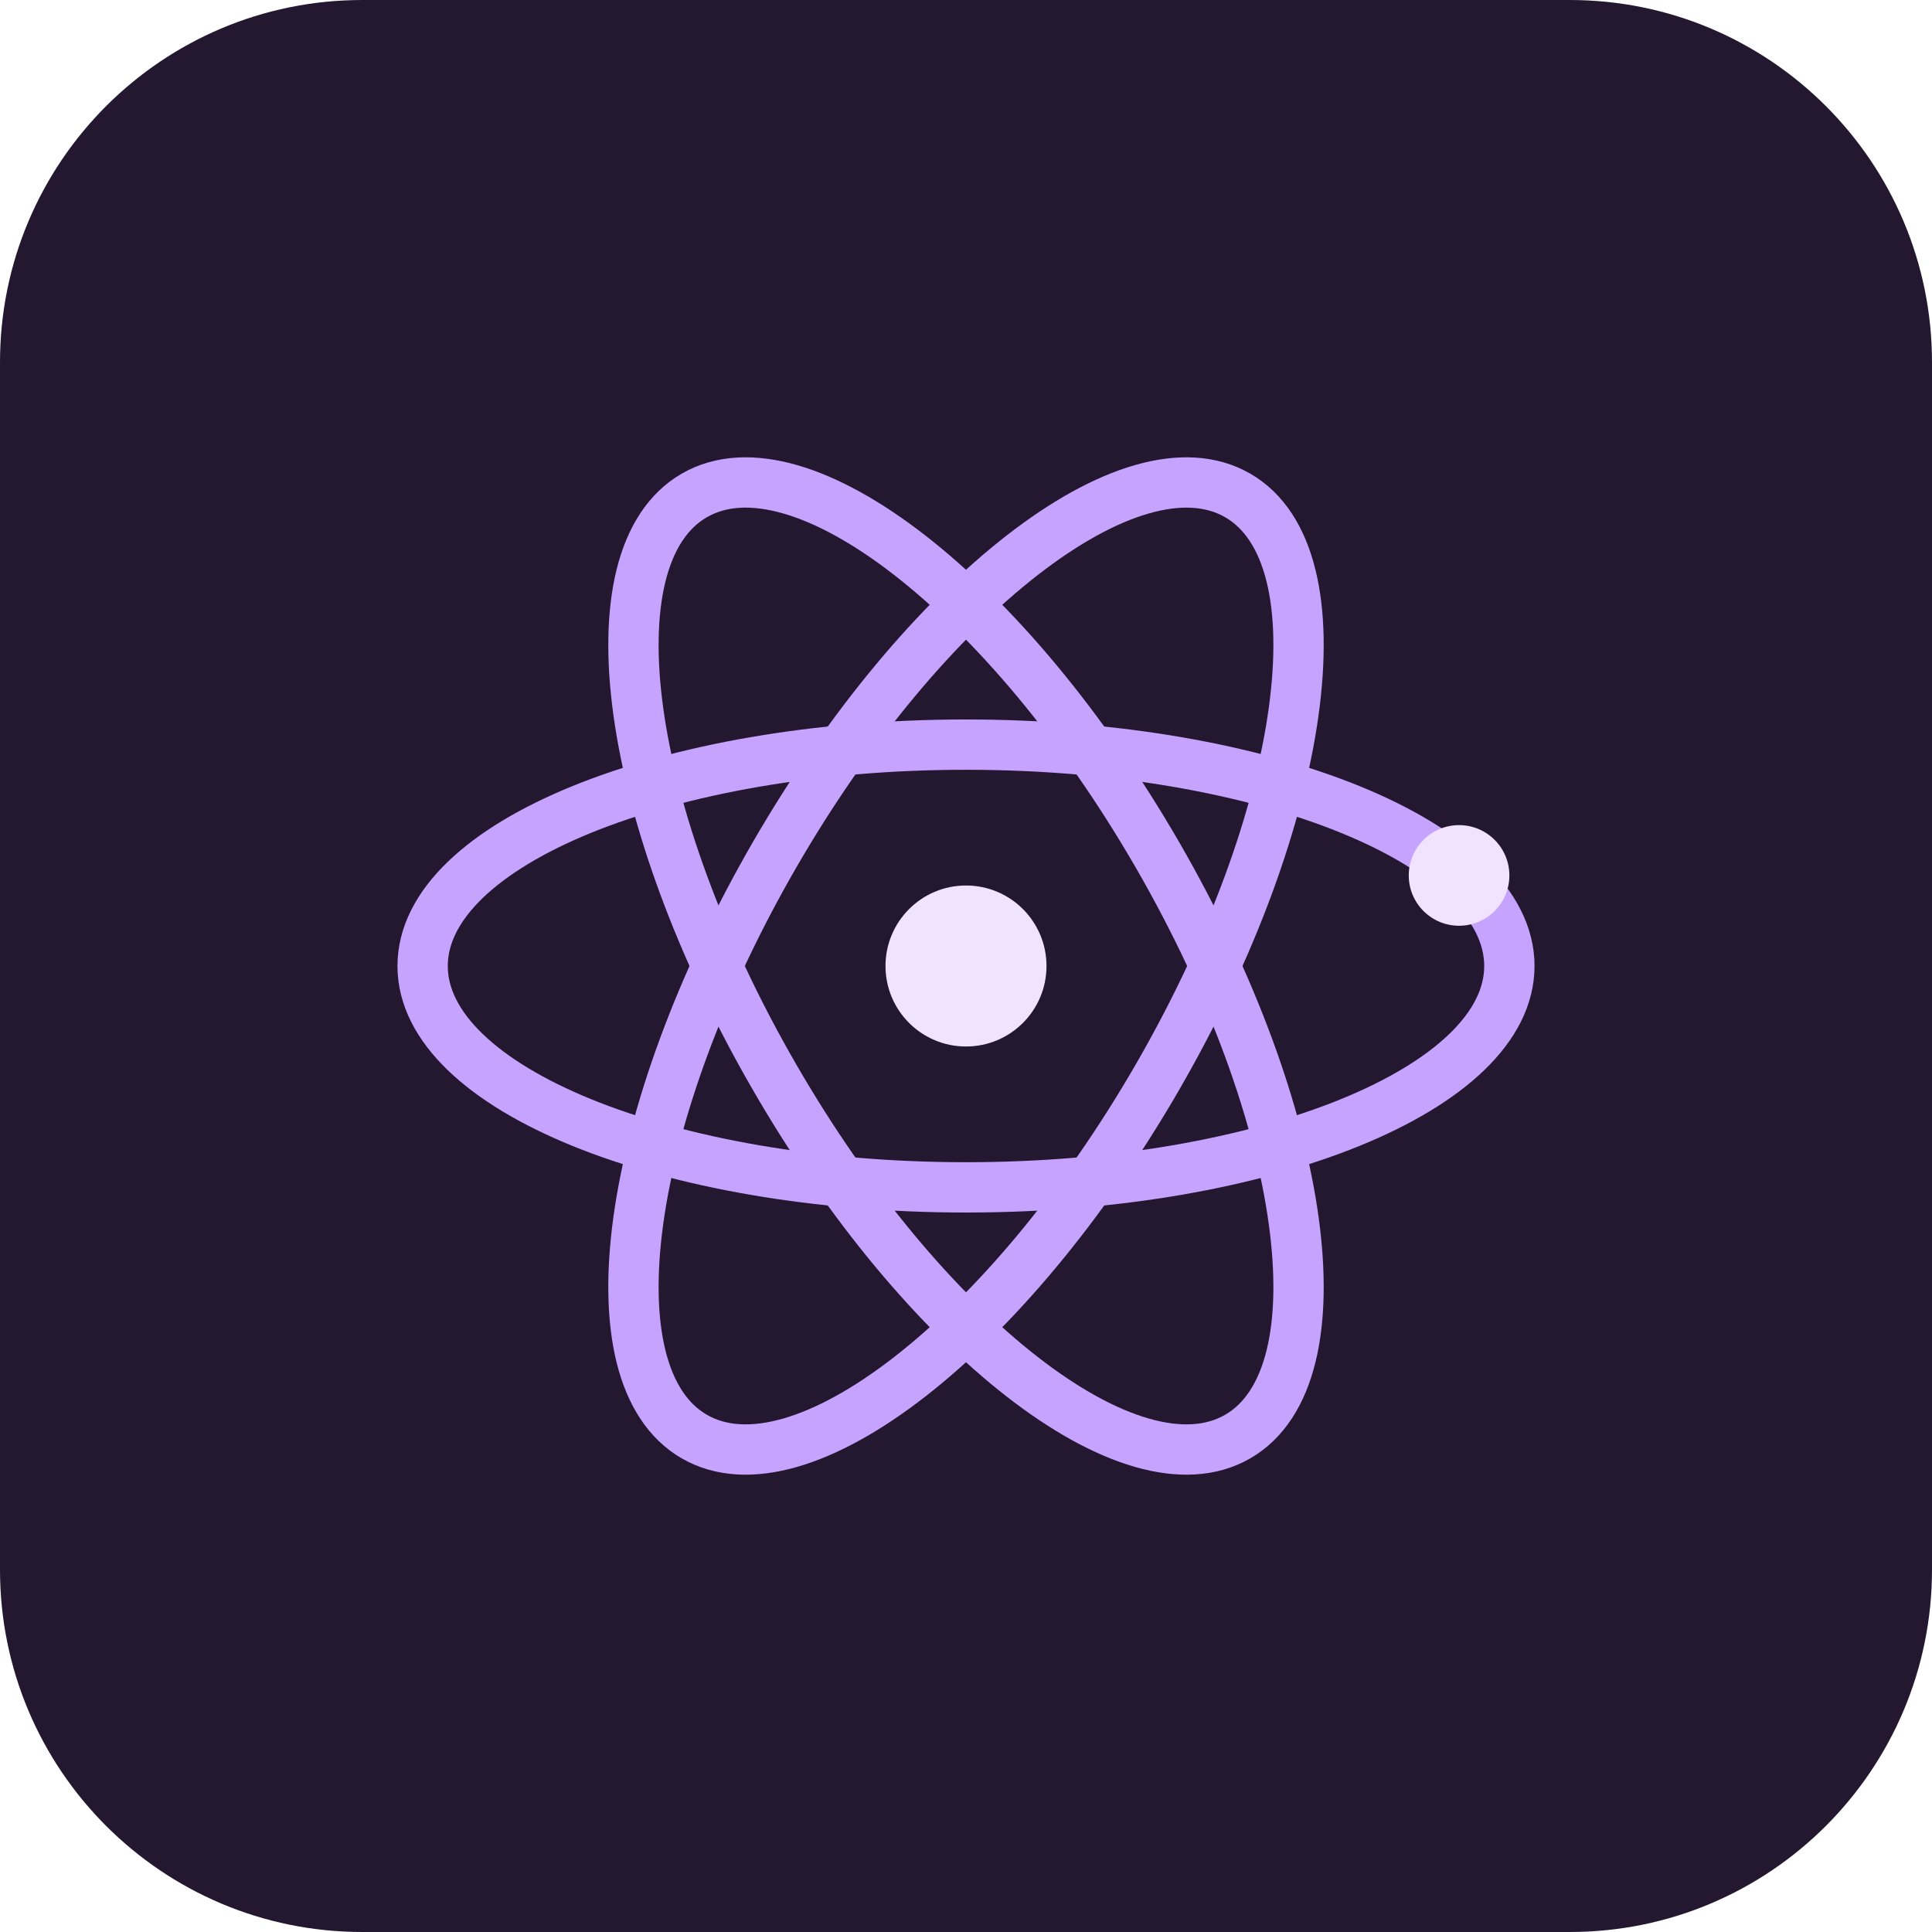
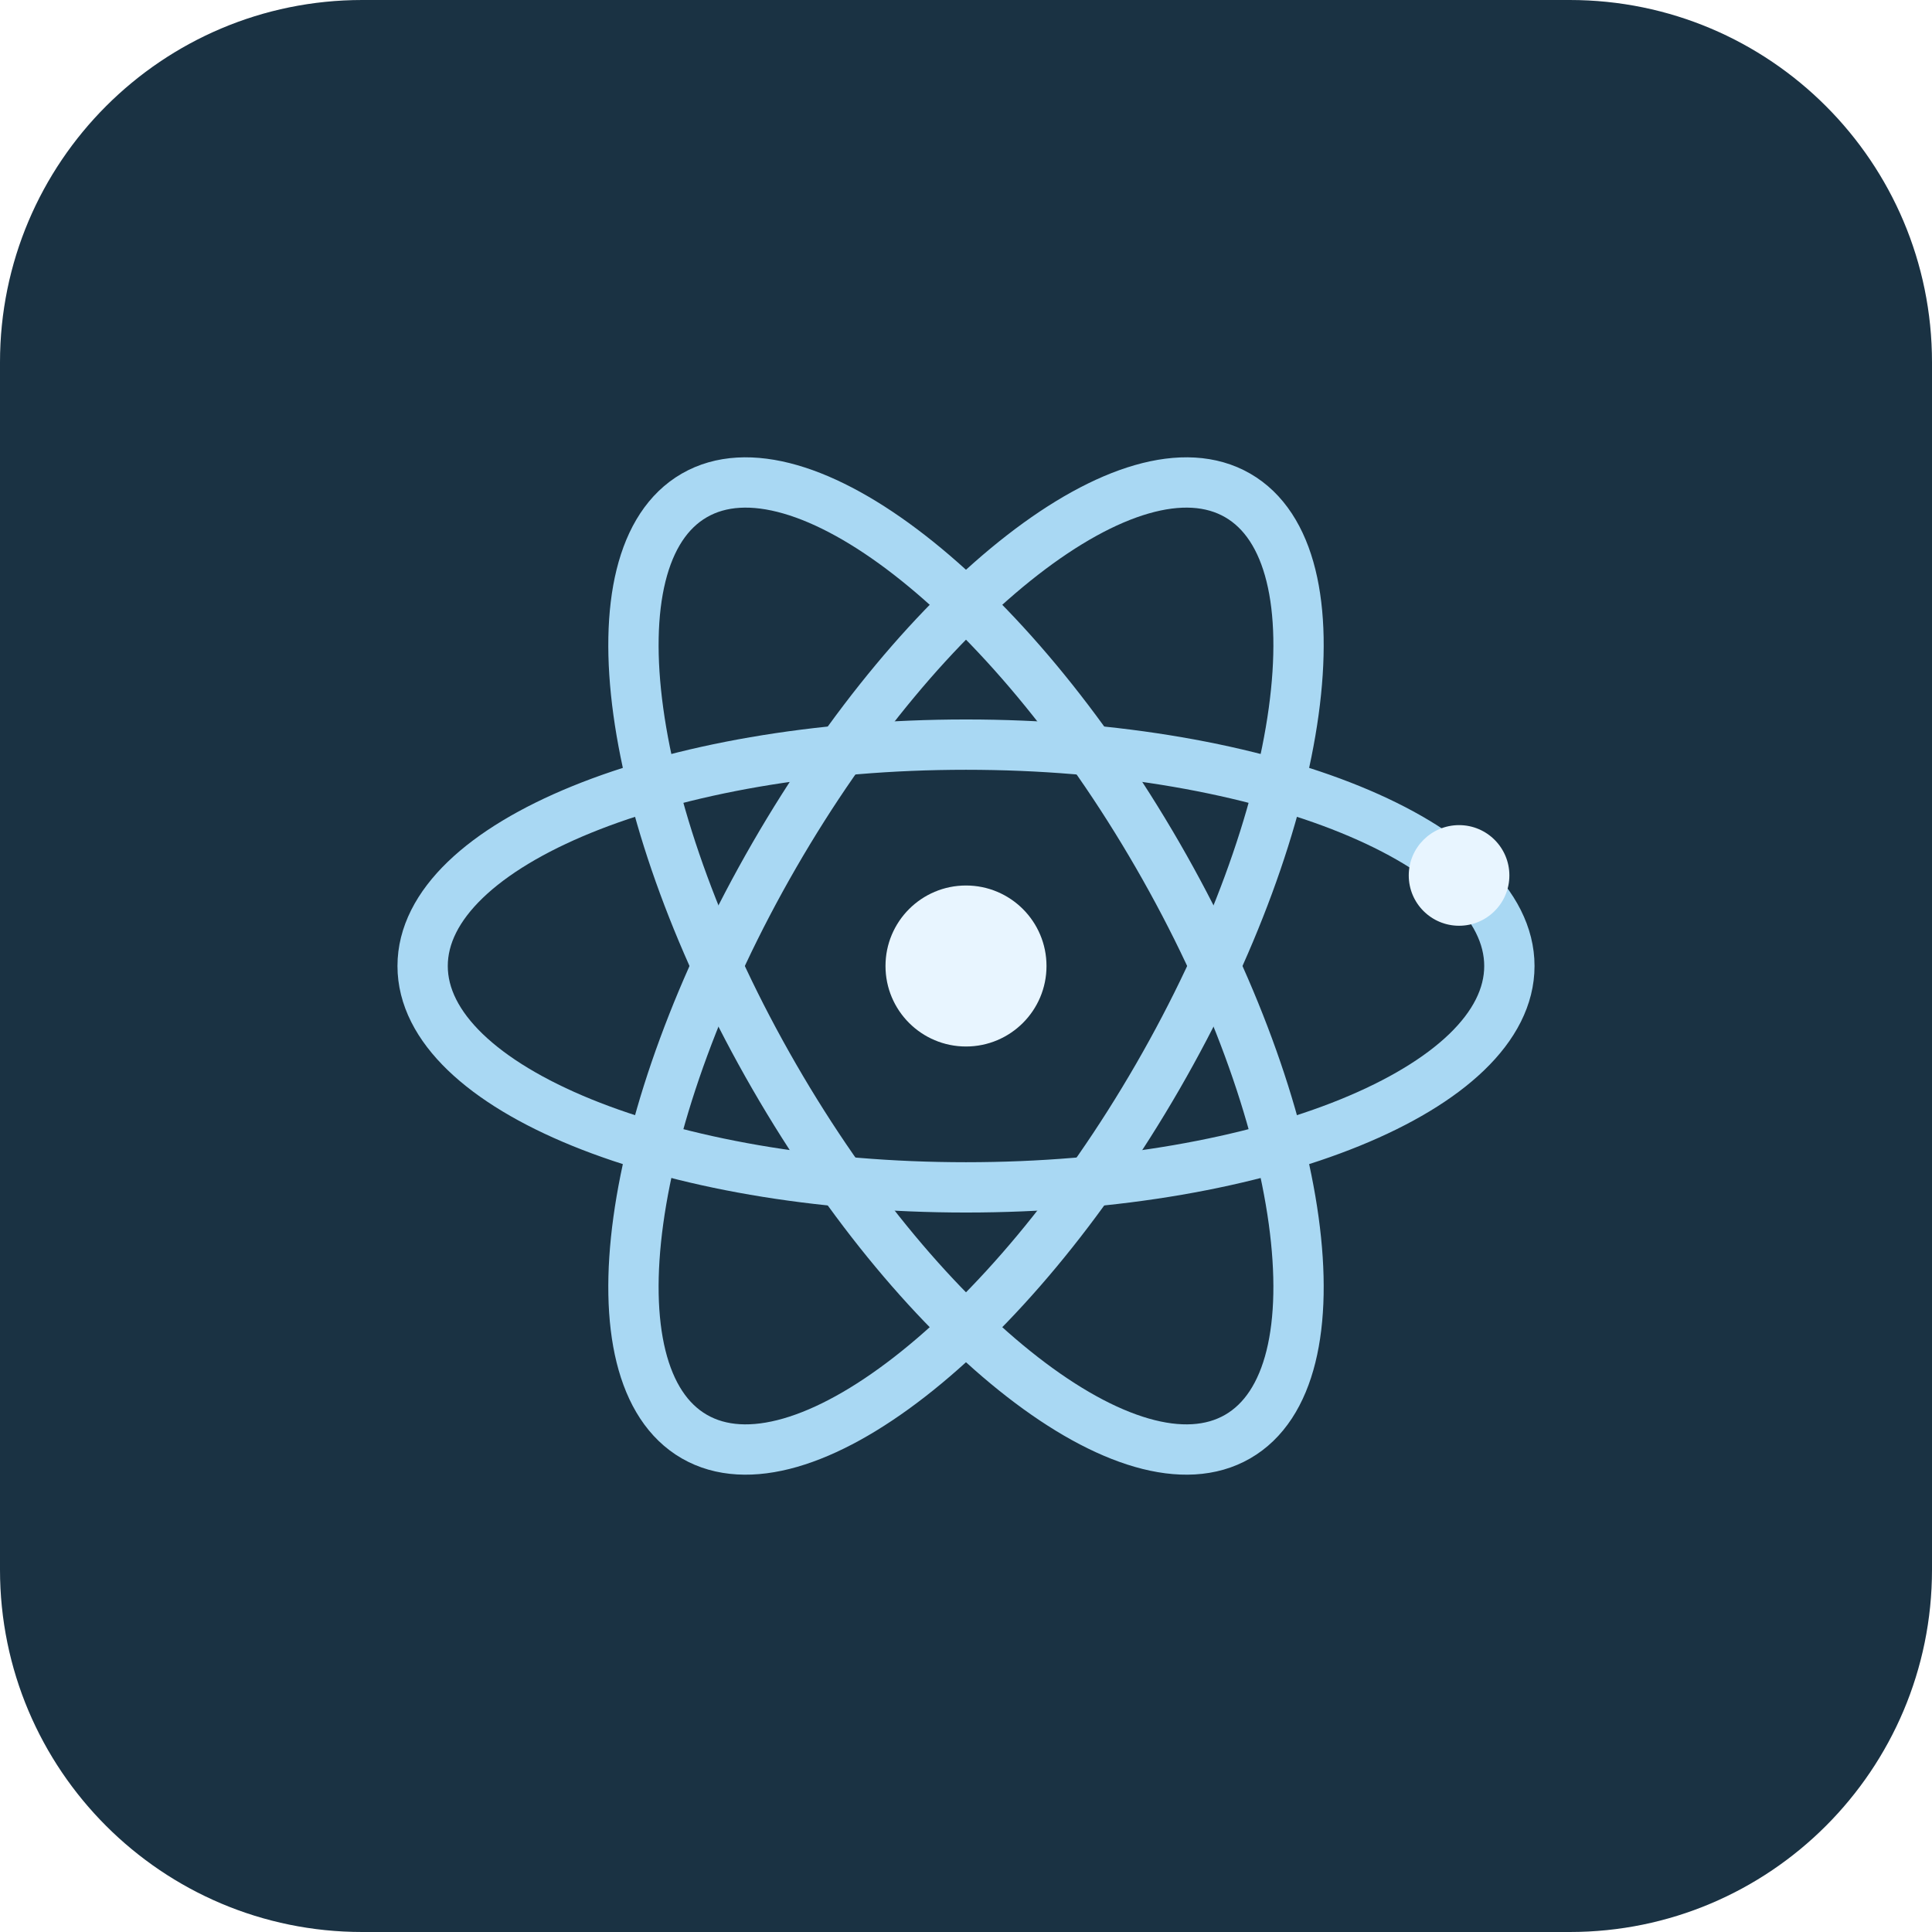
<svg xmlns="http://www.w3.org/2000/svg" viewBox="0 0 192 192">
-   <rect width="192" height="192" fill="#241831" rx="36" />
-   <g stroke="#c5a3ff" stroke-width="5" fill="none">
+   <rect width="192" height="192" fill="#1a3243" rx="36" />
+   <g stroke="#a9d8f3" stroke-width="5" fill="none">
    <ellipse cx="96" cy="96" rx="54" ry="22" />
    <ellipse cx="96" cy="96" rx="54" ry="22" transform="rotate(60 96 96)" />
    <ellipse cx="96" cy="96" rx="54" ry="22" transform="rotate(120 96 96)" />
  </g>
-   <circle cx="96" cy="96" r="8" fill="#f1e3ff" />
-   <circle cx="145" cy="87" r="5" fill="#f1e3ff" />
+   <circle cx="96" cy="96" r="8" fill="#e8f5ff" />
+   <circle cx="145" cy="87" r="5" fill="#e8f5ff" />
</svg>
